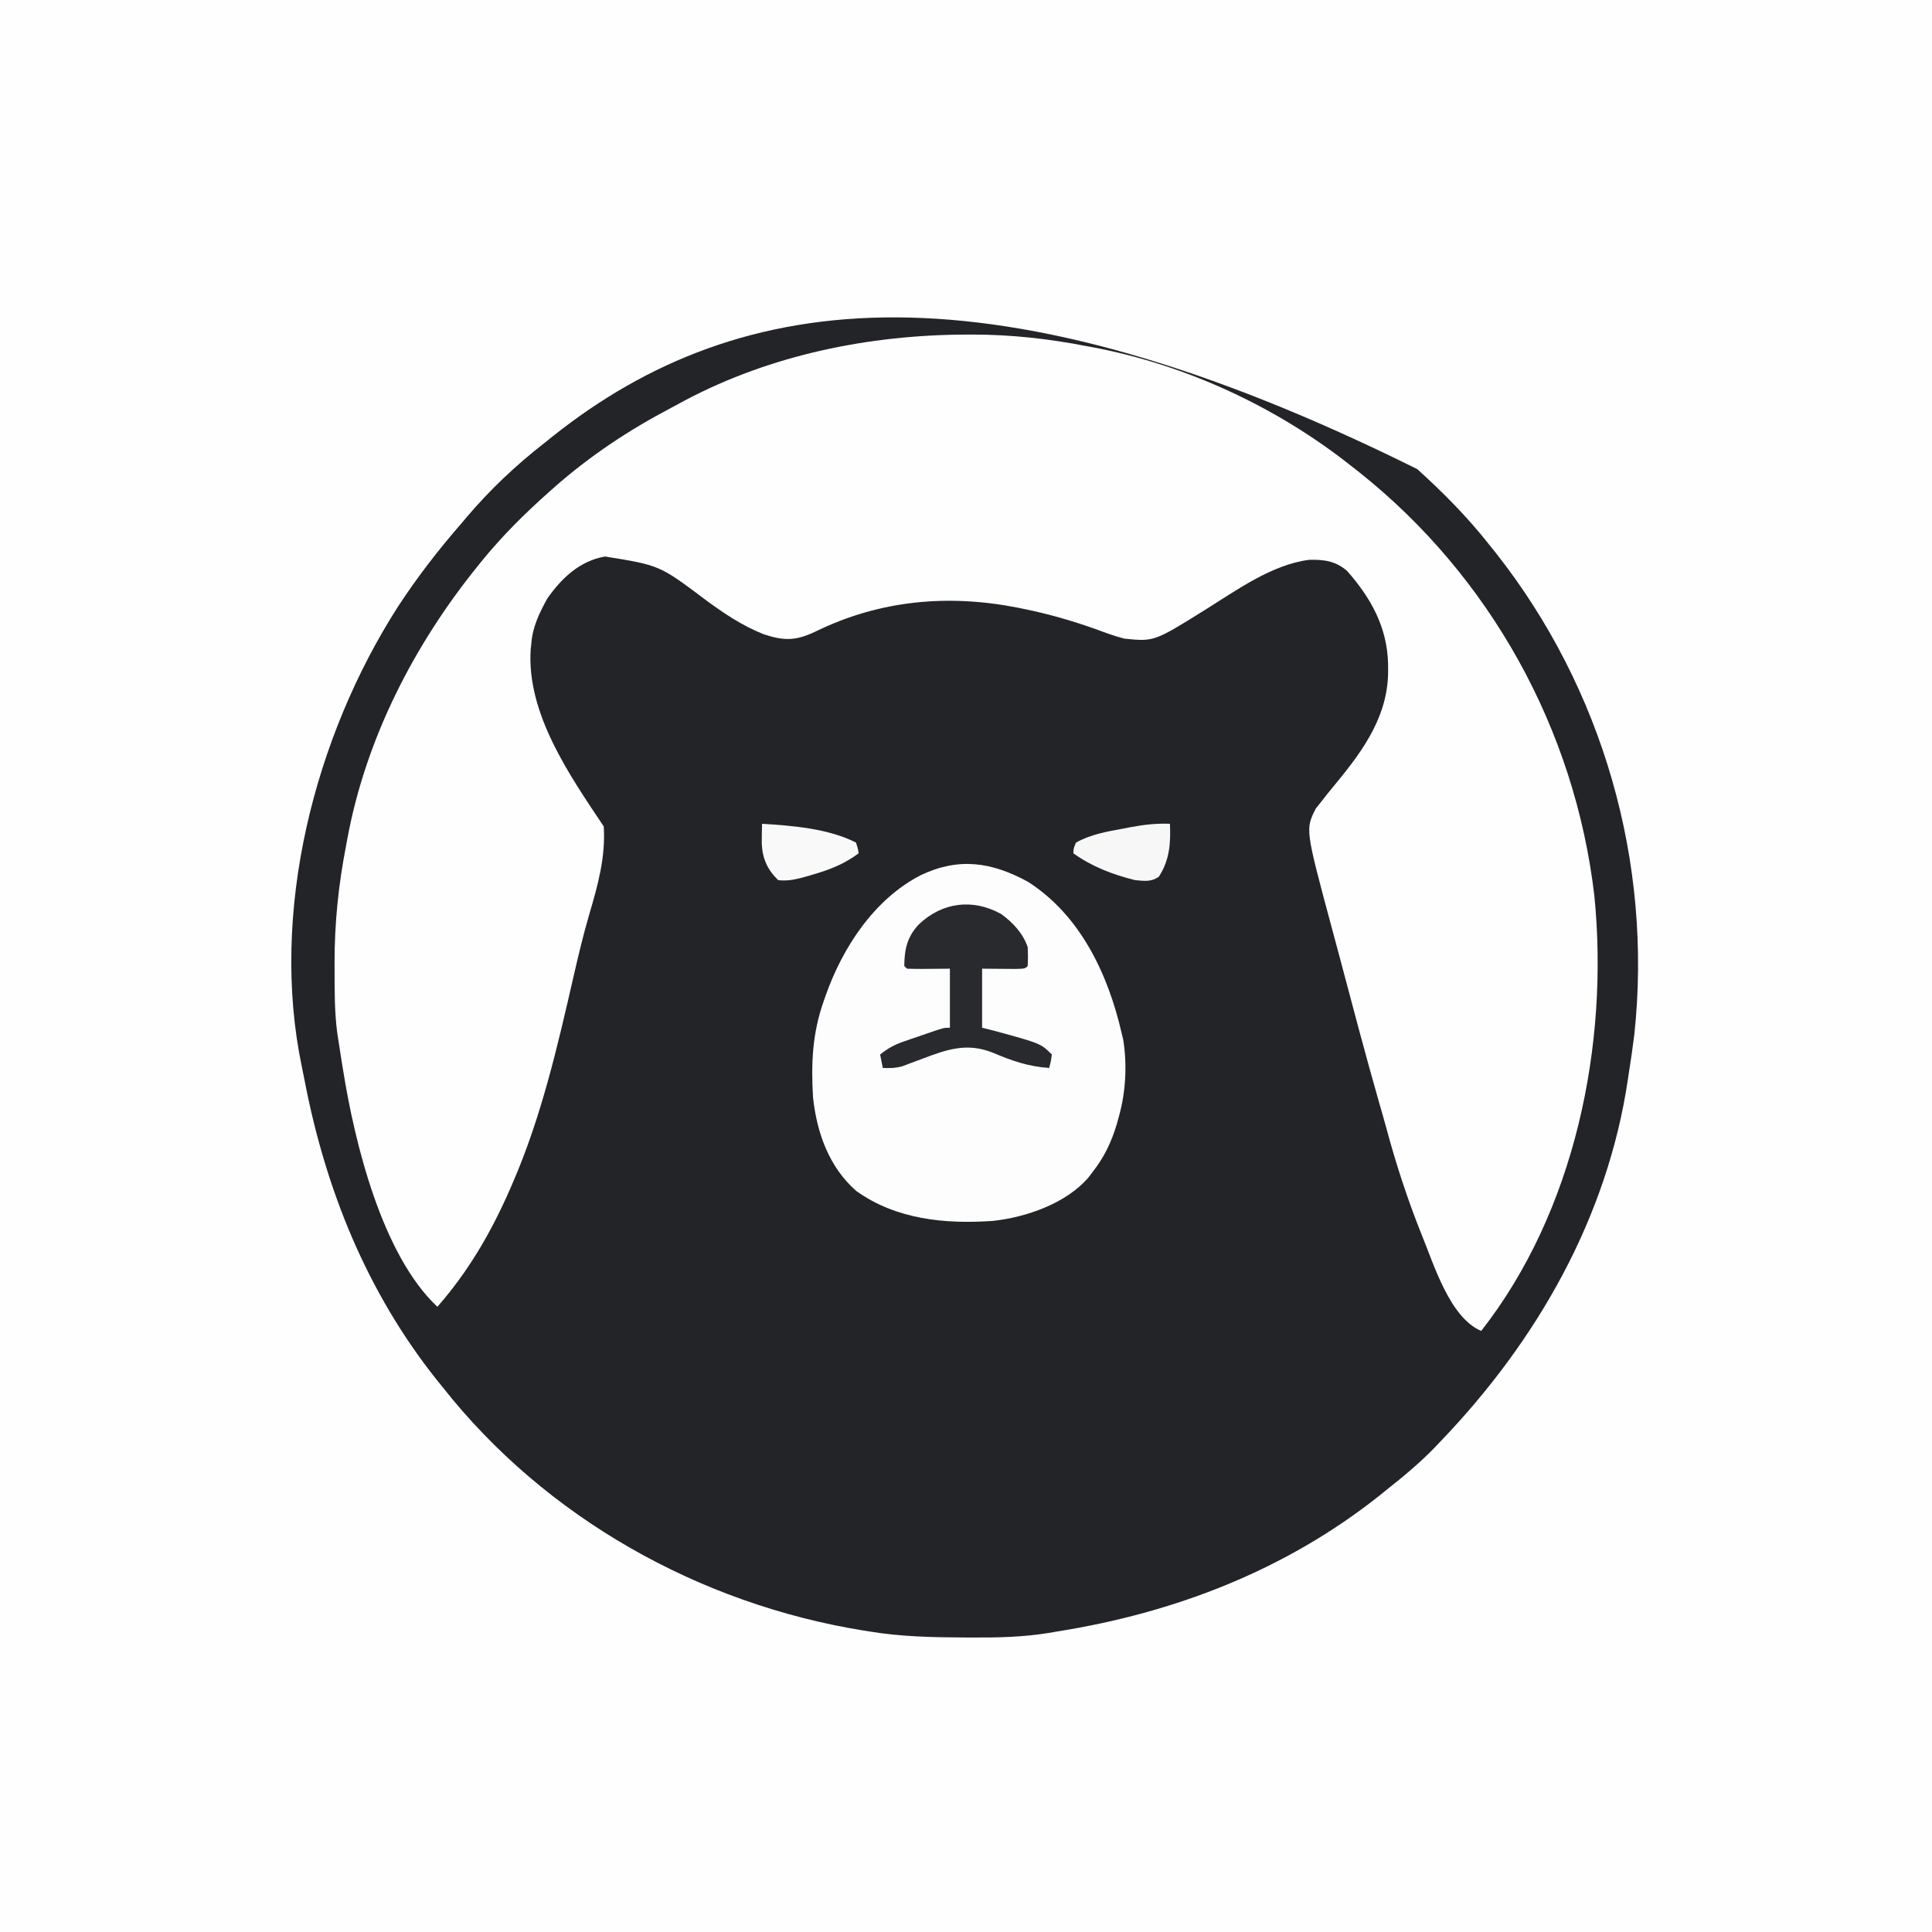
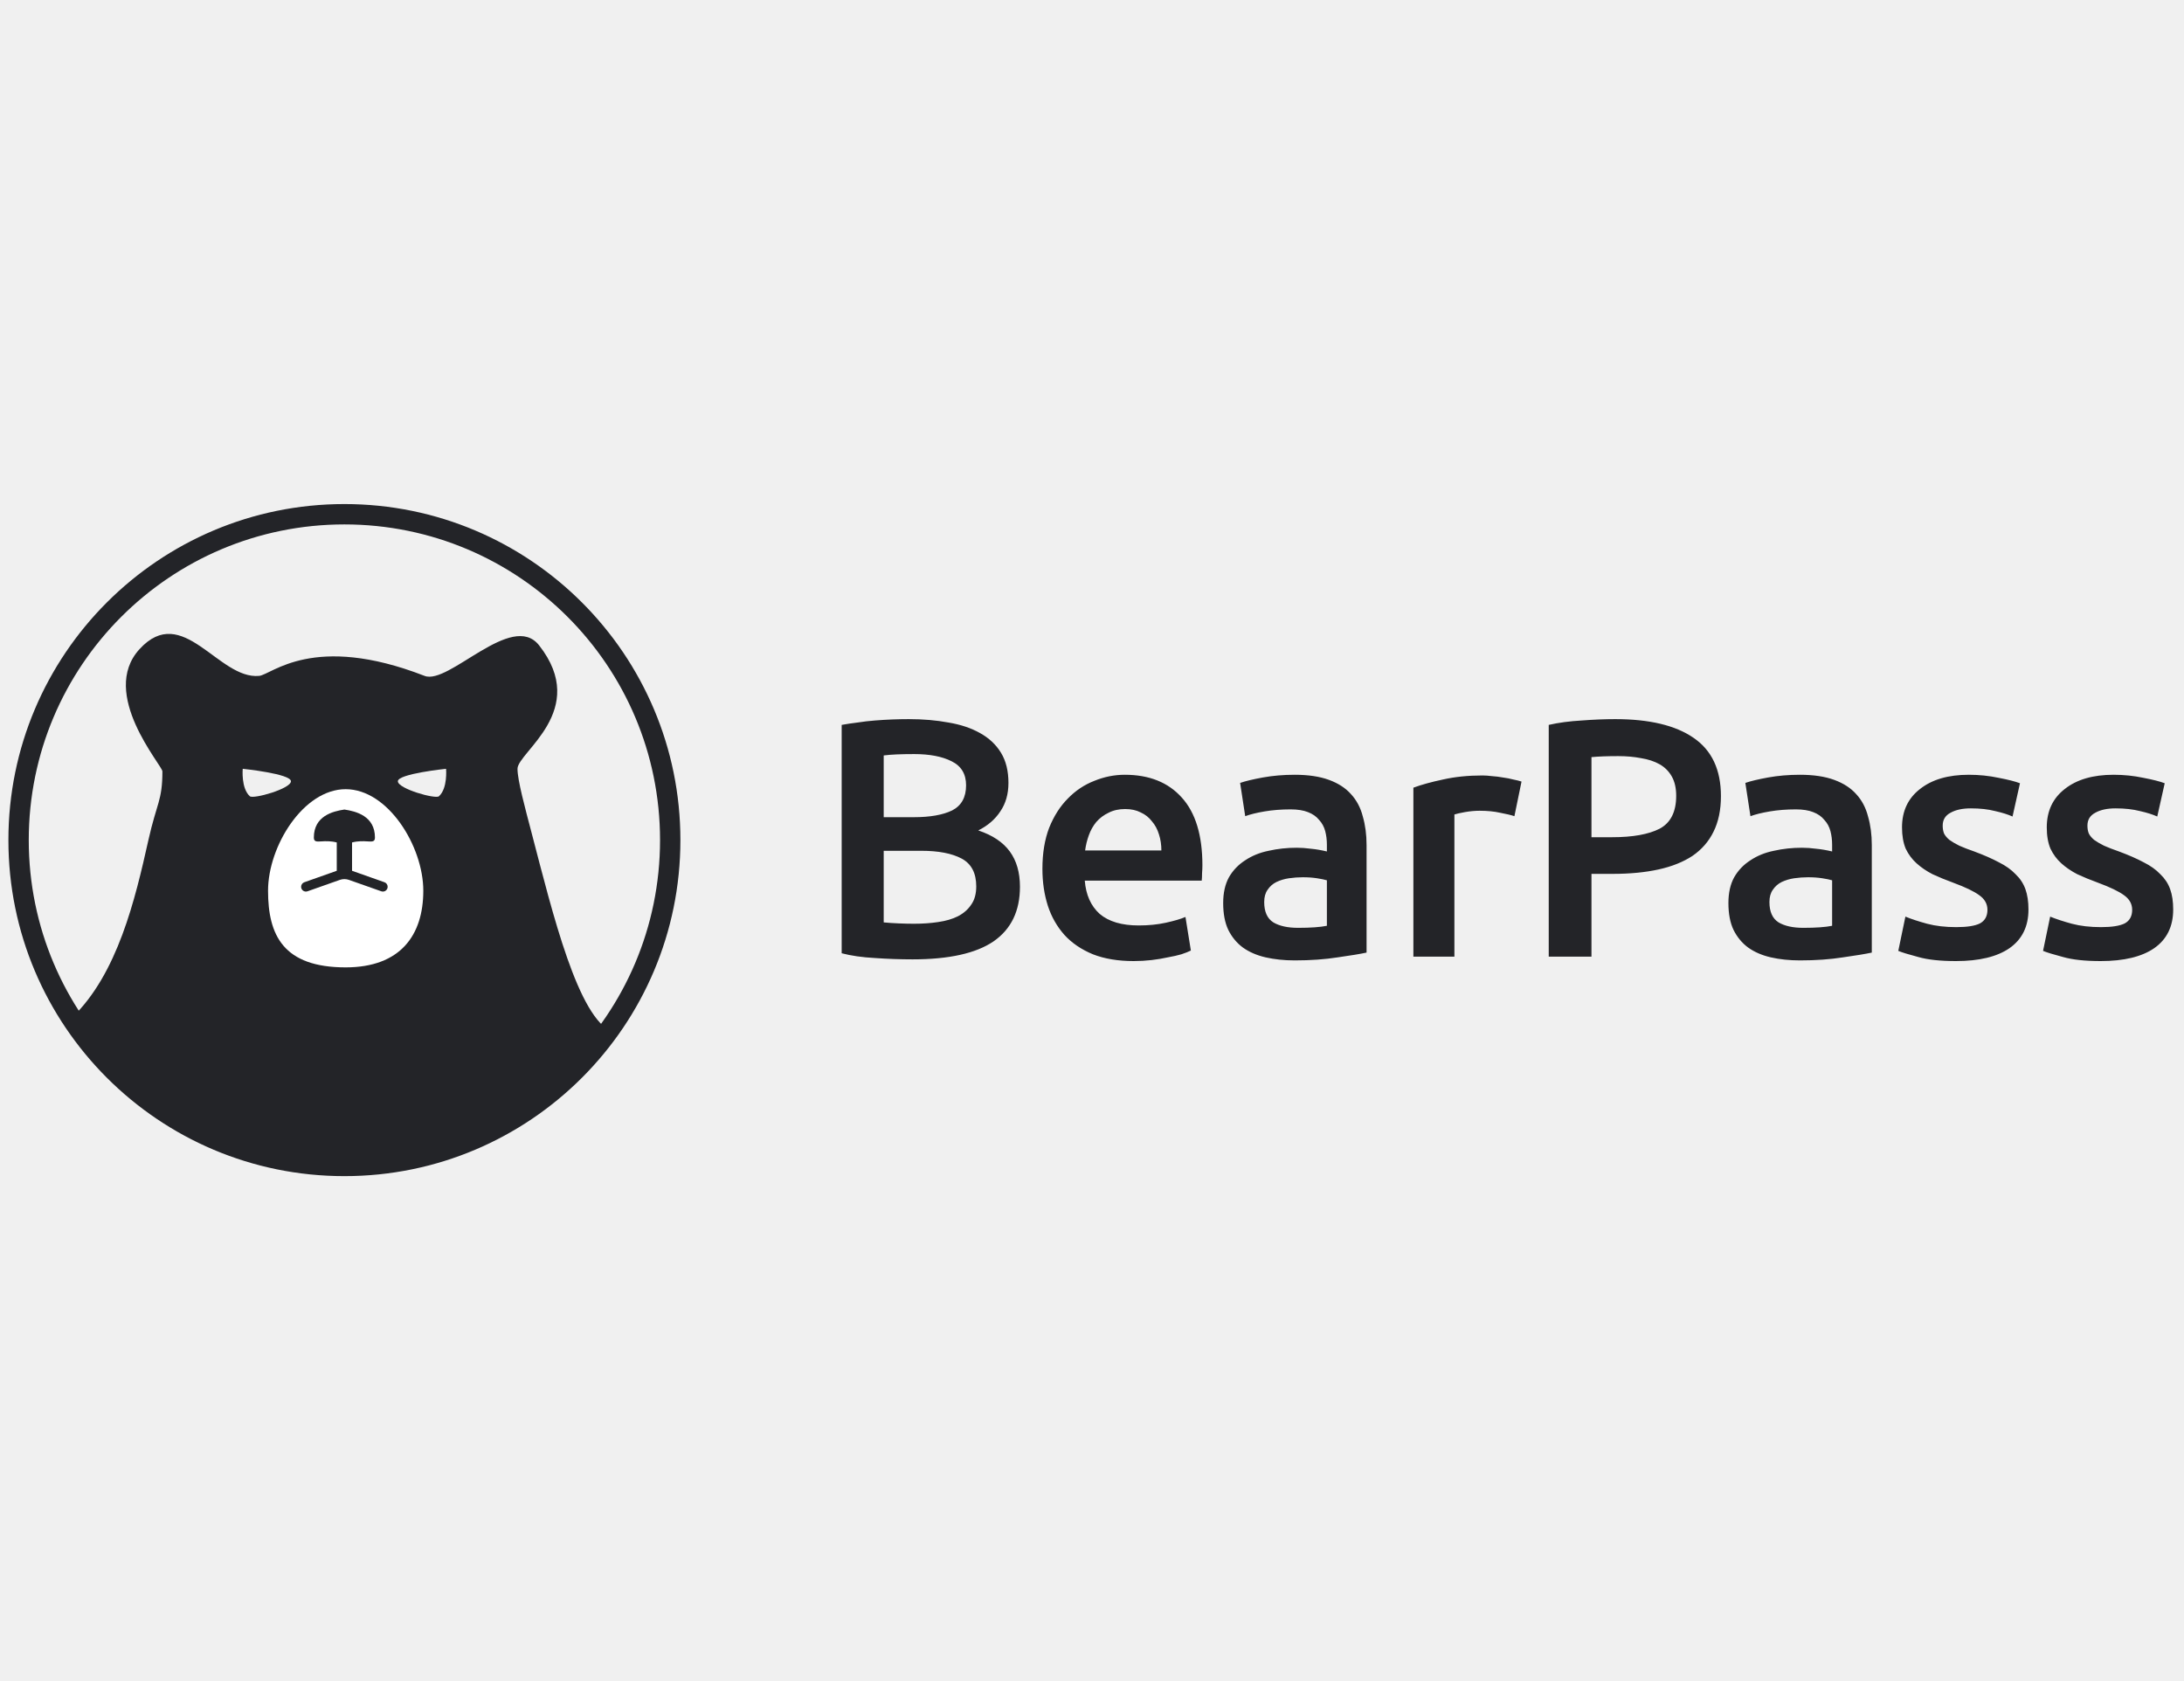
- <svg xmlns="http://www.w3.org/2000/svg" version="1.1" width="720" height="720">
-   <path d="M0 0 C237.6 0 475.2 0 720 0 C720 237.6 720 475.2 720 720 C482.4 720 244.8 720 0 720 C0 482.4 0 244.8 0 0 Z " fill="#FEFEFE" transform="translate(0,0)" />
-   <path d="M0 0 C9.739 8.797 18.703 17.855 26.836 28.176 C28.025 29.657 28.025 29.657 29.238 31.168 C69.181 81.775 87.745 146.587 80.91 210.643 C80.315 215.504 79.604 220.34 78.836 225.176 C78.729 225.902 78.622 226.629 78.512 227.378 C70.864 279.043 44.574 324.882 8.836 362.176 C8.056 362.997 7.276 363.818 6.473 364.664 C0.969 370.325 -4.97 375.29 -11.164 380.176 C-12.128 380.957 -13.092 381.738 -14.086 382.543 C-49.029 410.302 -90.36 426.236 -134.164 433.176 C-135.713 433.445 -135.713 433.445 -137.294 433.72 C-147.021 435.298 -156.528 435.492 -166.352 435.426 C-167.169 435.423 -167.986 435.42 -168.829 435.416 C-180.705 435.364 -192.424 435.119 -204.164 433.176 C-204.976 433.047 -205.788 432.918 -206.624 432.785 C-267.539 422.881 -324.774 390.847 -363.164 342.176 C-363.945 341.212 -364.726 340.247 -365.531 339.254 C-391.426 306.658 -406.741 268.704 -414.596 228.09 C-414.944 226.302 -415.303 224.516 -415.678 222.734 C-427.729 165.141 -411.053 99.9 -379.812 51.184 C-372.615 40.212 -364.781 30.066 -356.164 20.176 C-355.572 19.472 -354.981 18.768 -354.371 18.043 C-345.634 7.73 -335.826 -1.537 -325.164 -9.824 C-323.691 -11.006 -323.691 -11.006 -322.188 -12.211 C-251.832 -68.205 -158.161 -78.51 0 0 Z " fill="#232428" transform="translate(528.1641,174.8242)" />
-   <path d="M0 0 C0.74 -0.003 1.479 -0.005 2.241 -0.008 C16.757 -0.013 30.74 1.538 45 4.312 C46.17 4.529 46.17 4.529 47.363 4.75 C82.255 11.338 116.268 27.215 144 49.312 C144.874 49.994 145.748 50.676 146.648 51.379 C195.416 90.207 226.95 147.222 234.173 209.156 C239.678 264.589 226.96 326.724 192 371.312 C180.213 366.338 174.282 346.235 169.771 335.345 C164.544 322.31 160.252 309.108 156.607 295.553 C155.775 292.483 154.888 289.43 154 286.375 C148.744 267.957 143.868 249.43 138.959 230.917 C138.069 227.57 137.167 224.226 136.262 220.883 C126.443 184.368 126.443 184.368 130.363 176.617 C131.007 175.815 131.65 175.014 132.312 174.188 C133.04 173.253 133.767 172.318 134.516 171.355 C135.79 169.795 137.065 168.234 138.346 166.678 C148.46 154.369 157.444 141.605 157.312 125 C157.307 124.251 157.301 123.502 157.295 122.73 C156.998 109.136 150.928 98.155 142.027 88.09 C137.768 84.355 133.331 83.8 127.852 83.945 C113.984 85.731 100.899 95.226 89.25 102.5 C70.093 114.443 70.093 114.443 59 113.312 C55.219 112.331 51.598 110.982 47.938 109.625 C39.442 106.634 31.013 104.185 22.188 102.375 C21.229 102.176 20.271 101.977 19.283 101.773 C-6.787 96.656 -32.159 98.968 -56.125 110.688 C-63.373 114.13 -67.692 114.22 -75.375 111.688 C-83.543 108.445 -90.376 103.803 -97.407 98.602 C-114.191 85.985 -114.191 85.985 -134.52 82.703 C-143.922 84.349 -150.637 90.685 -156 98.312 C-158.987 103.662 -161.605 109.131 -162 115.312 C-162.073 115.944 -162.147 116.576 -162.223 117.227 C-163.835 141.291 -147.638 164.355 -135 183.312 C-134.275 194.739 -137.197 205.251 -140.414 216.096 C-142.641 223.745 -144.481 231.461 -146.257 239.223 C-152.22 265.255 -158.305 291.757 -169 316.312 C-169.349 317.119 -169.698 317.925 -170.057 318.756 C-177.046 334.685 -185.505 349.207 -197 362.312 C-217.691 342.913 -227.847 301.053 -232.125 274.188 C-232.294 273.168 -232.463 272.148 -232.637 271.098 C-233.114 268.172 -233.565 265.244 -234 262.312 C-234.108 261.602 -234.216 260.892 -234.328 260.161 C-235.369 252.306 -235.287 244.348 -235.312 236.438 C-235.315 235.645 -235.318 234.853 -235.32 234.036 C-235.326 219.153 -233.85 204.943 -231 190.312 C-230.845 189.471 -230.69 188.63 -230.531 187.764 C-223.607 150.498 -205.704 115.626 -182 86.312 C-181.549 85.752 -181.099 85.192 -180.634 84.614 C-172.841 75.002 -164.258 66.51 -155 58.312 C-154.485 57.854 -153.969 57.395 -153.438 56.923 C-140.201 45.242 -125.654 35.595 -110.05 27.393 C-108.223 26.43 -106.41 25.443 -104.598 24.453 C-72.556 7.52 -36.019 0.123 0 0 Z " fill="#FEFEFE" transform="translate(360,124.6875)" />
-   <path d="M0 0 C19.61 12.462 29.964 34.536 35 56.438 C35.294 57.654 35.294 57.654 35.594 58.895 C37.076 68.173 36.556 78.417 34 87.438 C33.732 88.413 33.464 89.389 33.188 90.395 C31.12 97.244 28.446 102.829 24 108.438 C23.545 109.041 23.09 109.644 22.621 110.266 C14.22 120.005 -0.632 125.091 -13 126.438 C-30.793 127.664 -49.011 125.928 -63.906 115.27 C-74.029 106.412 -78.605 93.547 -80 80.438 C-80.771 67.802 -80.263 56.447 -76 44.438 C-75.671 43.491 -75.671 43.491 -75.334 42.524 C-68.988 24.551 -57.229 6.505 -39.812 -2.438 C-25.677 -9.142 -13.446 -7.305 0 0 Z " fill="#FDFDFD" transform="translate(383,328.5625)" />
-   <path d="M0 0 C4.37 3.178 8.174 7.225 9.891 12.375 C10.016 16 10.016 16 9.891 19.375 C8.891 20.375 8.891 20.375 5.293 20.473 C3.805 20.467 2.316 20.454 0.828 20.438 C-1.791 20.417 -4.411 20.396 -7.109 20.375 C-7.109 27.635 -7.109 34.895 -7.109 42.375 C-5.562 42.767 -4.016 43.159 -2.422 43.562 C14.766 48.25 14.766 48.25 18.891 52.375 C18.516 55 18.516 55 17.891 57.375 C10.165 56.834 4.073 54.751 -3.004 51.727 C-12.673 47.865 -19.947 50.358 -29.359 53.938 C-31.091 54.592 -32.825 55.239 -34.562 55.879 C-35.694 56.309 -35.694 56.309 -36.849 56.748 C-39.356 57.443 -41.519 57.484 -44.109 57.375 C-44.439 55.725 -44.769 54.075 -45.109 52.375 C-42.318 50.108 -39.808 48.722 -36.414 47.551 C-35.534 47.245 -34.653 46.938 -33.746 46.623 C-32.835 46.314 -31.923 46.006 -30.984 45.688 C-30.065 45.367 -29.146 45.047 -28.199 44.717 C-21.399 42.375 -21.399 42.375 -19.109 42.375 C-19.109 35.115 -19.109 27.855 -19.109 20.375 C-24.33 20.415 -24.33 20.415 -29.551 20.465 C-31.404 20.472 -33.257 20.425 -35.109 20.375 C-35.439 20.045 -35.769 19.715 -36.109 19.375 C-36.058 13.123 -35.032 8.48 -30.672 3.848 C-21.94 -4.419 -10.593 -5.856 0 0 Z " fill="#292A2E" transform="translate(373.1094,340.625)" />
-   <path d="M0 0 C0.339 7.129 -0.112 13.654 -4.168 19.758 C-7.113 21.755 -9.518 21.299 -13 21 C-21.345 18.92 -28.98 16.015 -36 11 C-35.938 9.188 -35.938 9.188 -35 7 C-29.502 3.948 -23.639 2.928 -17.5 1.812 C-16.133 1.547 -16.133 1.547 -14.738 1.275 C-9.738 0.341 -5.085 -0.203 0 0 Z " fill="#F7F7F7" transform="translate(436,307)" />
-   <path d="M0 0 C11.347 0.697 24.756 1.773 35 7 C35.691 9.098 35.691 9.098 36 11 C30.733 14.922 25.552 16.979 19.312 18.812 C18.208 19.141 18.208 19.141 17.08 19.475 C13.356 20.524 9.899 21.496 6 21 C1.995 17.11 0.134 12.972 -0.117 7.395 C-0.124 4.926 -0.088 2.467 0 0 Z " fill="#F9F9F9" transform="translate(284,307)" />
+ <svg xmlns="http://www.w3.org/2000/svg" width="78" height="60" viewBox="0 0 78 60" fill="none">
+   <path fill-rule="evenodd" clip-rule="evenodd" d="M12.3 41.273C18.526 41.273 23.573 36.226 23.573 30C23.573 23.774 18.526 18.727 12.3 18.727C6.074 18.727 1.027 23.774 1.027 30C1.027 36.226 6.074 41.273 12.3 41.273ZM12.3 42C18.927 42 24.3 36.627 24.3 30C24.3 23.373 18.927 18 12.3 18C5.672 18 0.3 23.373 0.3 30C0.3 36.627 5.672 42 12.3 42Z" fill="#232428" />
+   <path fill-rule="evenodd" clip-rule="evenodd" d="M5.8 27.546C5.8 27.333 3.527 24.773 4.982 23.182C6.525 21.494 7.8 24.273 9.254 24.136C9.7 24.095 11.183 22.59 15.164 24.136C16.027 24.472 18.282 21.806 19.254 23.046C21.073 25.364 18.482 26.864 18.482 27.454C18.482 27.864 18.752 28.848 18.982 29.727C19.744 32.639 20.644 36.367 21.891 36.864C22.044 36.925 21.045 37.782 19.996 38.683C19.393 39.201 18.772 39.733 18.345 40.136L13.937 41.455L9.464 41.274L5.051 39.046L2.996 36.999L2.573 36.337C4.197 34.781 4.828 32.115 5.3 30C5.596 28.673 5.8 28.596 5.8 27.546ZM8.924 28.435C9.046 28.544 10.391 28.167 10.391 27.899C10.391 27.631 8.669 27.454 8.669 27.454C8.669 27.454 8.605 28.15 8.924 28.435ZM14.209 27.899C14.209 28.167 15.553 28.544 15.676 28.435C15.994 28.15 15.931 27.454 15.931 27.454C15.931 27.454 14.209 27.631 14.209 27.899Z" fill="#232428" />
+   <path fill-rule="evenodd" clip-rule="evenodd" d="M12.345 28.182C13.856 28.182 15.118 30.218 15.118 31.808C15.118 33.398 14.298 34.545 12.345 34.545C10.119 34.545 9.573 33.398 9.573 31.808C9.573 30.218 10.834 28.182 12.345 28.182ZM12.3 28.909C11.891 28.97 11.209 29.136 11.209 29.909C11.209 30.063 11.305 30.057 11.482 30.046C11.618 30.038 11.802 30.027 12.027 30.084V31.096L10.869 31.505C10.8 31.529 10.754 31.594 10.754 31.667C10.754 31.785 10.871 31.868 10.983 31.828L12.14 31.42C12.243 31.384 12.356 31.384 12.46 31.42L13.617 31.828C13.728 31.868 13.845 31.785 13.845 31.667C13.845 31.594 13.799 31.529 13.731 31.505L12.573 31.096V30.084C12.798 30.027 12.982 30.038 13.118 30.046C13.295 30.057 13.391 30.063 13.391 29.909C13.391 29.136 12.709 28.97 12.3 28.909Z" fill="white" />
+   <path d="M32.59 34.259C32.146 34.259 31.698 34.243 31.246 34.211C30.794 34.187 30.399 34.13 30.06 34.041V25.886C30.237 25.854 30.427 25.825 30.629 25.801C30.831 25.769 31.036 25.745 31.246 25.729C31.456 25.712 31.662 25.7 31.863 25.692C32.073 25.684 32.271 25.68 32.457 25.68C32.965 25.68 33.437 25.72 33.873 25.801C34.309 25.874 34.684 25.999 34.999 26.177C35.322 26.355 35.572 26.589 35.749 26.88C35.927 27.171 36.016 27.53 36.016 27.958C36.016 28.354 35.919 28.693 35.725 28.976C35.54 29.259 35.277 29.485 34.938 29.655C35.447 29.824 35.822 30.075 36.064 30.406C36.306 30.737 36.427 31.157 36.427 31.666C36.427 32.531 36.113 33.181 35.483 33.617C34.854 34.045 33.889 34.259 32.59 34.259ZM31.561 30.382V32.939C31.73 32.955 31.912 32.967 32.106 32.975C32.299 32.983 32.477 32.987 32.638 32.987C32.953 32.987 33.244 32.967 33.51 32.926C33.784 32.886 34.018 32.817 34.212 32.72C34.414 32.615 34.571 32.478 34.684 32.308C34.805 32.139 34.866 31.921 34.866 31.654C34.866 31.177 34.692 30.846 34.345 30.66C33.998 30.475 33.518 30.382 32.905 30.382H31.561ZM31.561 29.182H32.638C33.219 29.182 33.675 29.101 34.006 28.94C34.337 28.77 34.503 28.471 34.503 28.043C34.503 27.639 34.329 27.352 33.982 27.183C33.643 27.013 33.199 26.928 32.65 26.928C32.416 26.928 32.206 26.932 32.021 26.94C31.843 26.948 31.69 26.96 31.561 26.977V29.182ZM37.229 31.024C37.229 30.467 37.31 29.978 37.471 29.558C37.641 29.138 37.863 28.79 38.137 28.516C38.411 28.233 38.726 28.023 39.081 27.885C39.436 27.74 39.8 27.667 40.171 27.667C41.042 27.667 41.72 27.938 42.205 28.479C42.697 29.02 42.943 29.828 42.943 30.903C42.943 30.984 42.939 31.076 42.931 31.181C42.931 31.279 42.927 31.367 42.919 31.448H38.742C38.783 31.957 38.96 32.353 39.275 32.636C39.598 32.91 40.062 33.048 40.667 33.048C41.022 33.048 41.345 33.015 41.636 32.951C41.934 32.886 42.168 32.817 42.338 32.745L42.531 33.944C42.451 33.985 42.338 34.029 42.192 34.078C42.055 34.118 41.894 34.154 41.708 34.187C41.531 34.227 41.337 34.259 41.127 34.284C40.917 34.308 40.703 34.32 40.486 34.32C39.929 34.32 39.444 34.239 39.033 34.078C38.621 33.908 38.282 33.678 38.016 33.387C37.75 33.088 37.552 32.741 37.423 32.345C37.294 31.941 37.229 31.501 37.229 31.024ZM41.478 30.37C41.478 30.168 41.45 29.978 41.393 29.8C41.337 29.614 41.252 29.457 41.139 29.328C41.034 29.19 40.901 29.085 40.74 29.012C40.586 28.932 40.401 28.891 40.183 28.891C39.957 28.891 39.759 28.936 39.59 29.024C39.42 29.105 39.275 29.214 39.154 29.352C39.041 29.489 38.952 29.646 38.888 29.824C38.823 30.002 38.779 30.184 38.754 30.37H41.478ZM46.36 33.133C46.812 33.133 47.155 33.108 47.389 33.06V31.436C47.309 31.412 47.191 31.387 47.038 31.363C46.885 31.339 46.715 31.327 46.53 31.327C46.368 31.327 46.203 31.339 46.033 31.363C45.872 31.387 45.723 31.432 45.586 31.497C45.456 31.561 45.352 31.654 45.271 31.775C45.19 31.888 45.15 32.034 45.15 32.212C45.15 32.559 45.259 32.801 45.477 32.939C45.694 33.068 45.989 33.133 46.36 33.133ZM46.239 27.667C46.723 27.667 47.131 27.728 47.462 27.849C47.793 27.97 48.055 28.14 48.249 28.358C48.45 28.576 48.592 28.843 48.672 29.158C48.761 29.465 48.806 29.804 48.806 30.176V34.017C48.58 34.066 48.237 34.122 47.777 34.187C47.325 34.259 46.812 34.296 46.239 34.296C45.86 34.296 45.513 34.259 45.198 34.187C44.883 34.114 44.613 33.997 44.387 33.835C44.169 33.674 43.996 33.464 43.867 33.205C43.745 32.947 43.685 32.627 43.685 32.248C43.685 31.884 43.754 31.577 43.891 31.327C44.036 31.076 44.23 30.875 44.472 30.721C44.714 30.559 44.992 30.446 45.307 30.382C45.63 30.309 45.965 30.273 46.312 30.273C46.473 30.273 46.643 30.285 46.82 30.309C46.998 30.325 47.187 30.358 47.389 30.406V30.164C47.389 29.994 47.369 29.832 47.329 29.679C47.288 29.525 47.216 29.392 47.111 29.279C47.014 29.158 46.881 29.065 46.711 29C46.55 28.936 46.344 28.903 46.094 28.903C45.755 28.903 45.444 28.928 45.162 28.976C44.879 29.024 44.649 29.081 44.472 29.146L44.29 27.958C44.476 27.894 44.746 27.829 45.101 27.764C45.456 27.7 45.836 27.667 46.239 27.667ZM54.086 29.146C53.965 29.105 53.795 29.065 53.577 29.024C53.367 28.976 53.121 28.952 52.839 28.952C52.678 28.952 52.504 28.968 52.318 29C52.141 29.033 52.016 29.061 51.943 29.085V34.162H50.478V28.128C50.761 28.023 51.112 27.926 51.532 27.837C51.959 27.74 52.431 27.692 52.948 27.692C53.045 27.692 53.158 27.7 53.287 27.716C53.416 27.724 53.545 27.74 53.674 27.764C53.803 27.78 53.928 27.805 54.05 27.837C54.171 27.861 54.267 27.885 54.34 27.91L54.086 29.146ZM57.685 25.68C58.904 25.68 59.836 25.902 60.481 26.346C61.135 26.791 61.462 27.486 61.462 28.431C61.462 28.924 61.373 29.348 61.196 29.703C61.026 30.05 60.776 30.337 60.445 30.564C60.114 30.782 59.711 30.943 59.235 31.048C58.758 31.153 58.214 31.206 57.6 31.206H56.838V34.162H55.312V25.886C55.667 25.805 56.059 25.753 56.487 25.729C56.922 25.696 57.322 25.68 57.685 25.68ZM57.794 27.001C57.407 27.001 57.088 27.013 56.838 27.037V29.897H57.576C58.311 29.897 58.875 29.796 59.271 29.594C59.666 29.384 59.864 28.992 59.864 28.419C59.864 28.144 59.812 27.914 59.707 27.728C59.602 27.542 59.457 27.397 59.271 27.292C59.085 27.187 58.863 27.114 58.605 27.073C58.355 27.025 58.085 27.001 57.794 27.001ZM64.404 33.133C64.856 33.133 65.199 33.108 65.433 33.06V31.436C65.353 31.412 65.236 31.387 65.082 31.363C64.929 31.339 64.759 31.327 64.574 31.327C64.412 31.327 64.247 31.339 64.077 31.363C63.916 31.387 63.767 31.432 63.63 31.497C63.5 31.561 63.396 31.654 63.315 31.775C63.234 31.888 63.194 32.034 63.194 32.212C63.194 32.559 63.303 32.801 63.521 32.939C63.739 33.068 64.033 33.133 64.404 33.133ZM64.283 27.667C64.767 27.667 65.175 27.728 65.506 27.849C65.837 27.97 66.099 28.14 66.293 28.358C66.495 28.576 66.636 28.843 66.716 29.158C66.805 29.465 66.85 29.804 66.85 30.176V34.017C66.624 34.066 66.281 34.122 65.821 34.187C65.369 34.259 64.856 34.296 64.283 34.296C63.904 34.296 63.557 34.259 63.242 34.187C62.927 34.114 62.657 33.997 62.431 33.835C62.213 33.674 62.04 33.464 61.911 33.205C61.789 32.947 61.729 32.627 61.729 32.248C61.729 31.884 61.798 31.577 61.935 31.327C62.08 31.076 62.274 30.875 62.516 30.721C62.758 30.559 63.036 30.446 63.351 30.382C63.674 30.309 64.009 30.273 64.356 30.273C64.517 30.273 64.687 30.285 64.864 30.309C65.042 30.325 65.231 30.358 65.433 30.406V30.164C65.433 29.994 65.413 29.832 65.373 29.679C65.332 29.525 65.26 29.392 65.155 29.279C65.058 29.158 64.925 29.065 64.755 29C64.594 28.936 64.388 28.903 64.138 28.903C63.799 28.903 63.488 28.928 63.206 28.976C62.923 29.024 62.693 29.081 62.516 29.146L62.334 27.958C62.52 27.894 62.79 27.829 63.145 27.764C63.5 27.7 63.88 27.667 64.283 27.667ZM69.866 33.108C70.253 33.108 70.536 33.064 70.713 32.975C70.891 32.878 70.98 32.716 70.98 32.49C70.98 32.28 70.883 32.106 70.689 31.969C70.504 31.832 70.193 31.682 69.757 31.521C69.491 31.424 69.245 31.323 69.019 31.218C68.801 31.105 68.611 30.976 68.45 30.83C68.288 30.685 68.159 30.511 68.062 30.309C67.974 30.099 67.929 29.845 67.929 29.546C67.929 28.964 68.143 28.508 68.571 28.176C68.999 27.837 69.579 27.667 70.314 27.667C70.685 27.667 71.04 27.704 71.379 27.776C71.718 27.841 71.972 27.906 72.142 27.97L71.876 29.158C71.714 29.085 71.508 29.02 71.258 28.964C71.008 28.899 70.718 28.867 70.387 28.867C70.088 28.867 69.846 28.919 69.66 29.024C69.475 29.122 69.382 29.275 69.382 29.485C69.382 29.59 69.398 29.683 69.43 29.764C69.471 29.845 69.535 29.921 69.624 29.994C69.713 30.059 69.83 30.127 69.975 30.2C70.12 30.265 70.298 30.333 70.508 30.406C70.855 30.535 71.149 30.664 71.391 30.794C71.634 30.915 71.831 31.056 71.985 31.218C72.146 31.371 72.263 31.549 72.336 31.751C72.408 31.953 72.445 32.195 72.445 32.478C72.445 33.084 72.219 33.544 71.767 33.86C71.323 34.166 70.685 34.32 69.854 34.32C69.297 34.32 68.849 34.272 68.51 34.175C68.171 34.086 67.933 34.013 67.796 33.956L68.05 32.733C68.268 32.821 68.526 32.906 68.825 32.987C69.132 33.068 69.479 33.108 69.866 33.108ZM75.036 33.108C75.423 33.108 75.705 33.064 75.883 32.975C76.061 32.878 76.149 32.716 76.149 32.49C76.149 32.28 76.052 32.106 75.859 31.969C75.673 31.832 75.362 31.682 74.927 31.521C74.66 31.424 74.414 31.323 74.188 31.218C73.97 31.105 73.781 30.976 73.619 30.83C73.458 30.685 73.329 30.511 73.232 30.309C73.143 30.099 73.099 29.845 73.099 29.546C73.099 28.964 73.313 28.508 73.74 28.176C74.168 27.837 74.749 27.667 75.484 27.667C75.855 27.667 76.21 27.704 76.549 27.776C76.888 27.841 77.142 27.906 77.311 27.97L77.045 29.158C76.884 29.085 76.678 29.02 76.428 28.964C76.177 28.899 75.887 28.867 75.556 28.867C75.258 28.867 75.015 28.919 74.83 29.024C74.644 29.122 74.551 29.275 74.551 29.485C74.551 29.59 74.567 29.683 74.6 29.764C74.64 29.845 74.705 29.921 74.793 29.994C74.882 30.059 74.999 30.127 75.144 30.2C75.29 30.265 75.467 30.333 75.677 30.406C76.024 30.535 76.319 30.664 76.561 30.794C76.803 30.915 77.001 31.056 77.154 31.218C77.315 31.371 77.433 31.549 77.505 31.751C77.578 31.953 77.614 32.195 77.614 32.478C77.614 33.084 77.388 33.544 76.936 33.86C76.492 34.166 75.855 34.32 75.023 34.32C74.467 34.32 74.019 34.272 73.68 34.175C73.341 34.086 73.103 34.013 72.966 33.956L73.22 32.733C73.438 32.821 73.696 32.906 73.995 32.987C74.301 33.068 74.648 33.108 75.036 33.108Z" fill="#232428" />
</svg>
